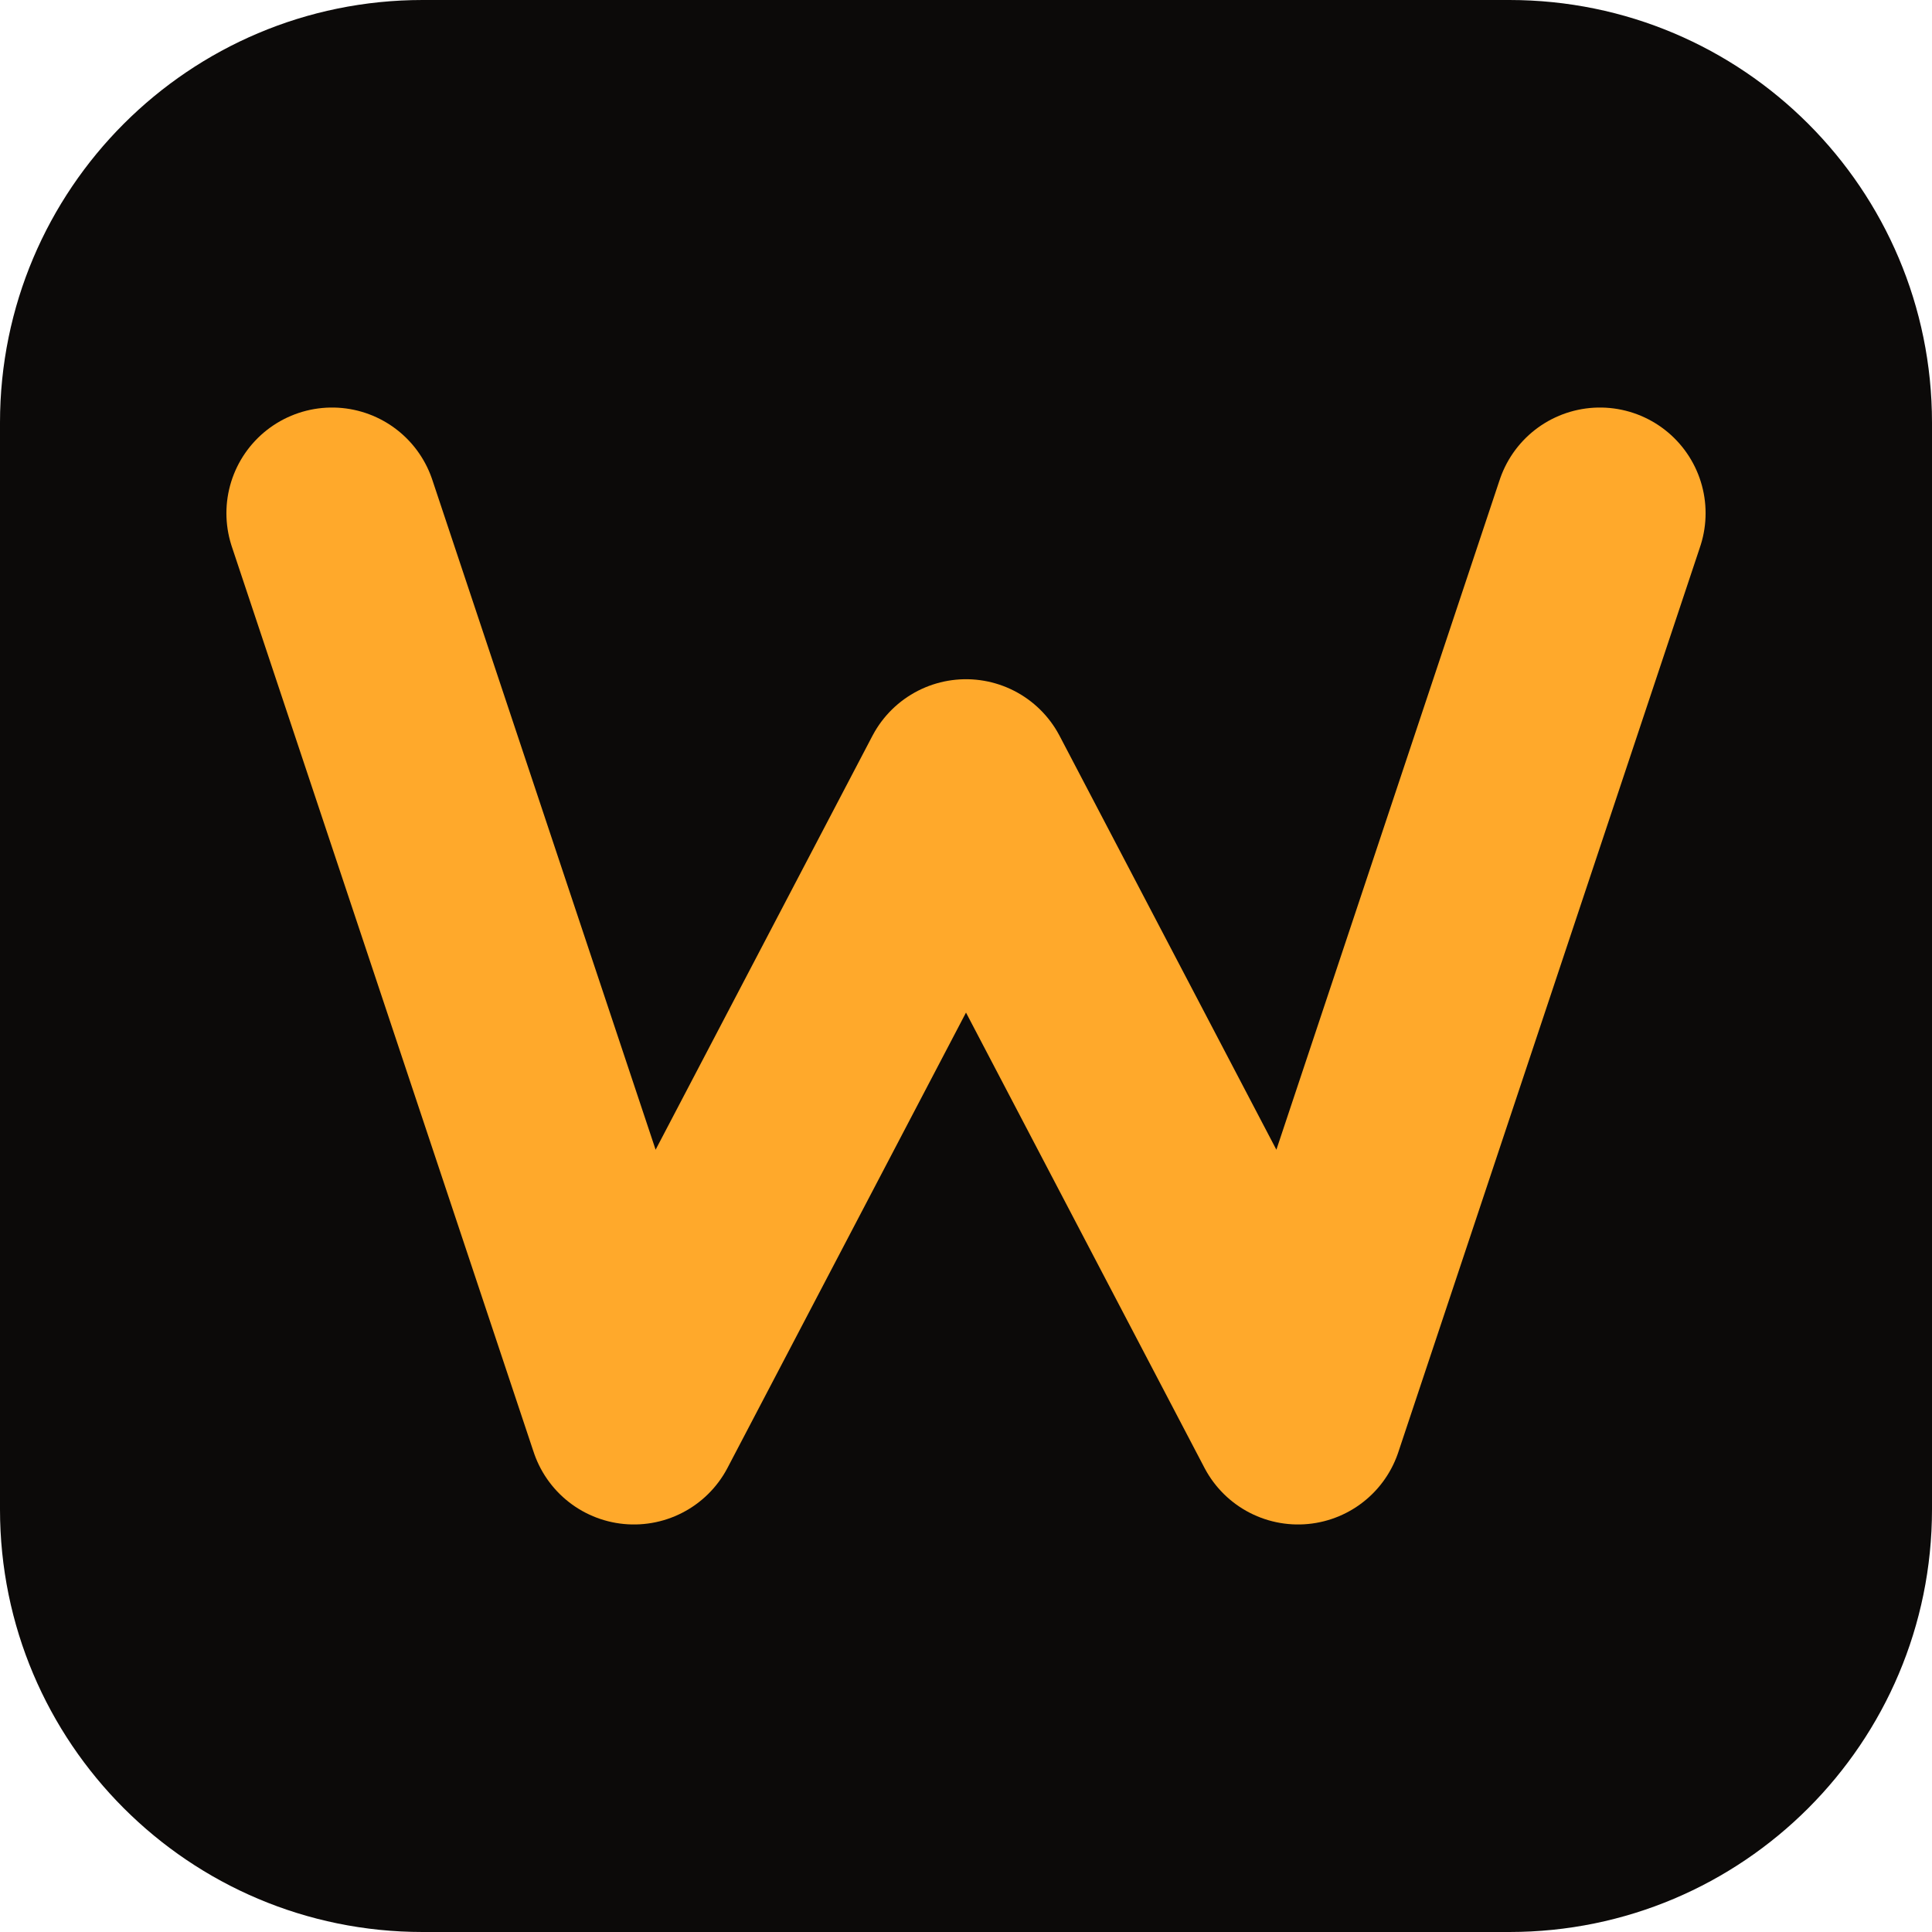
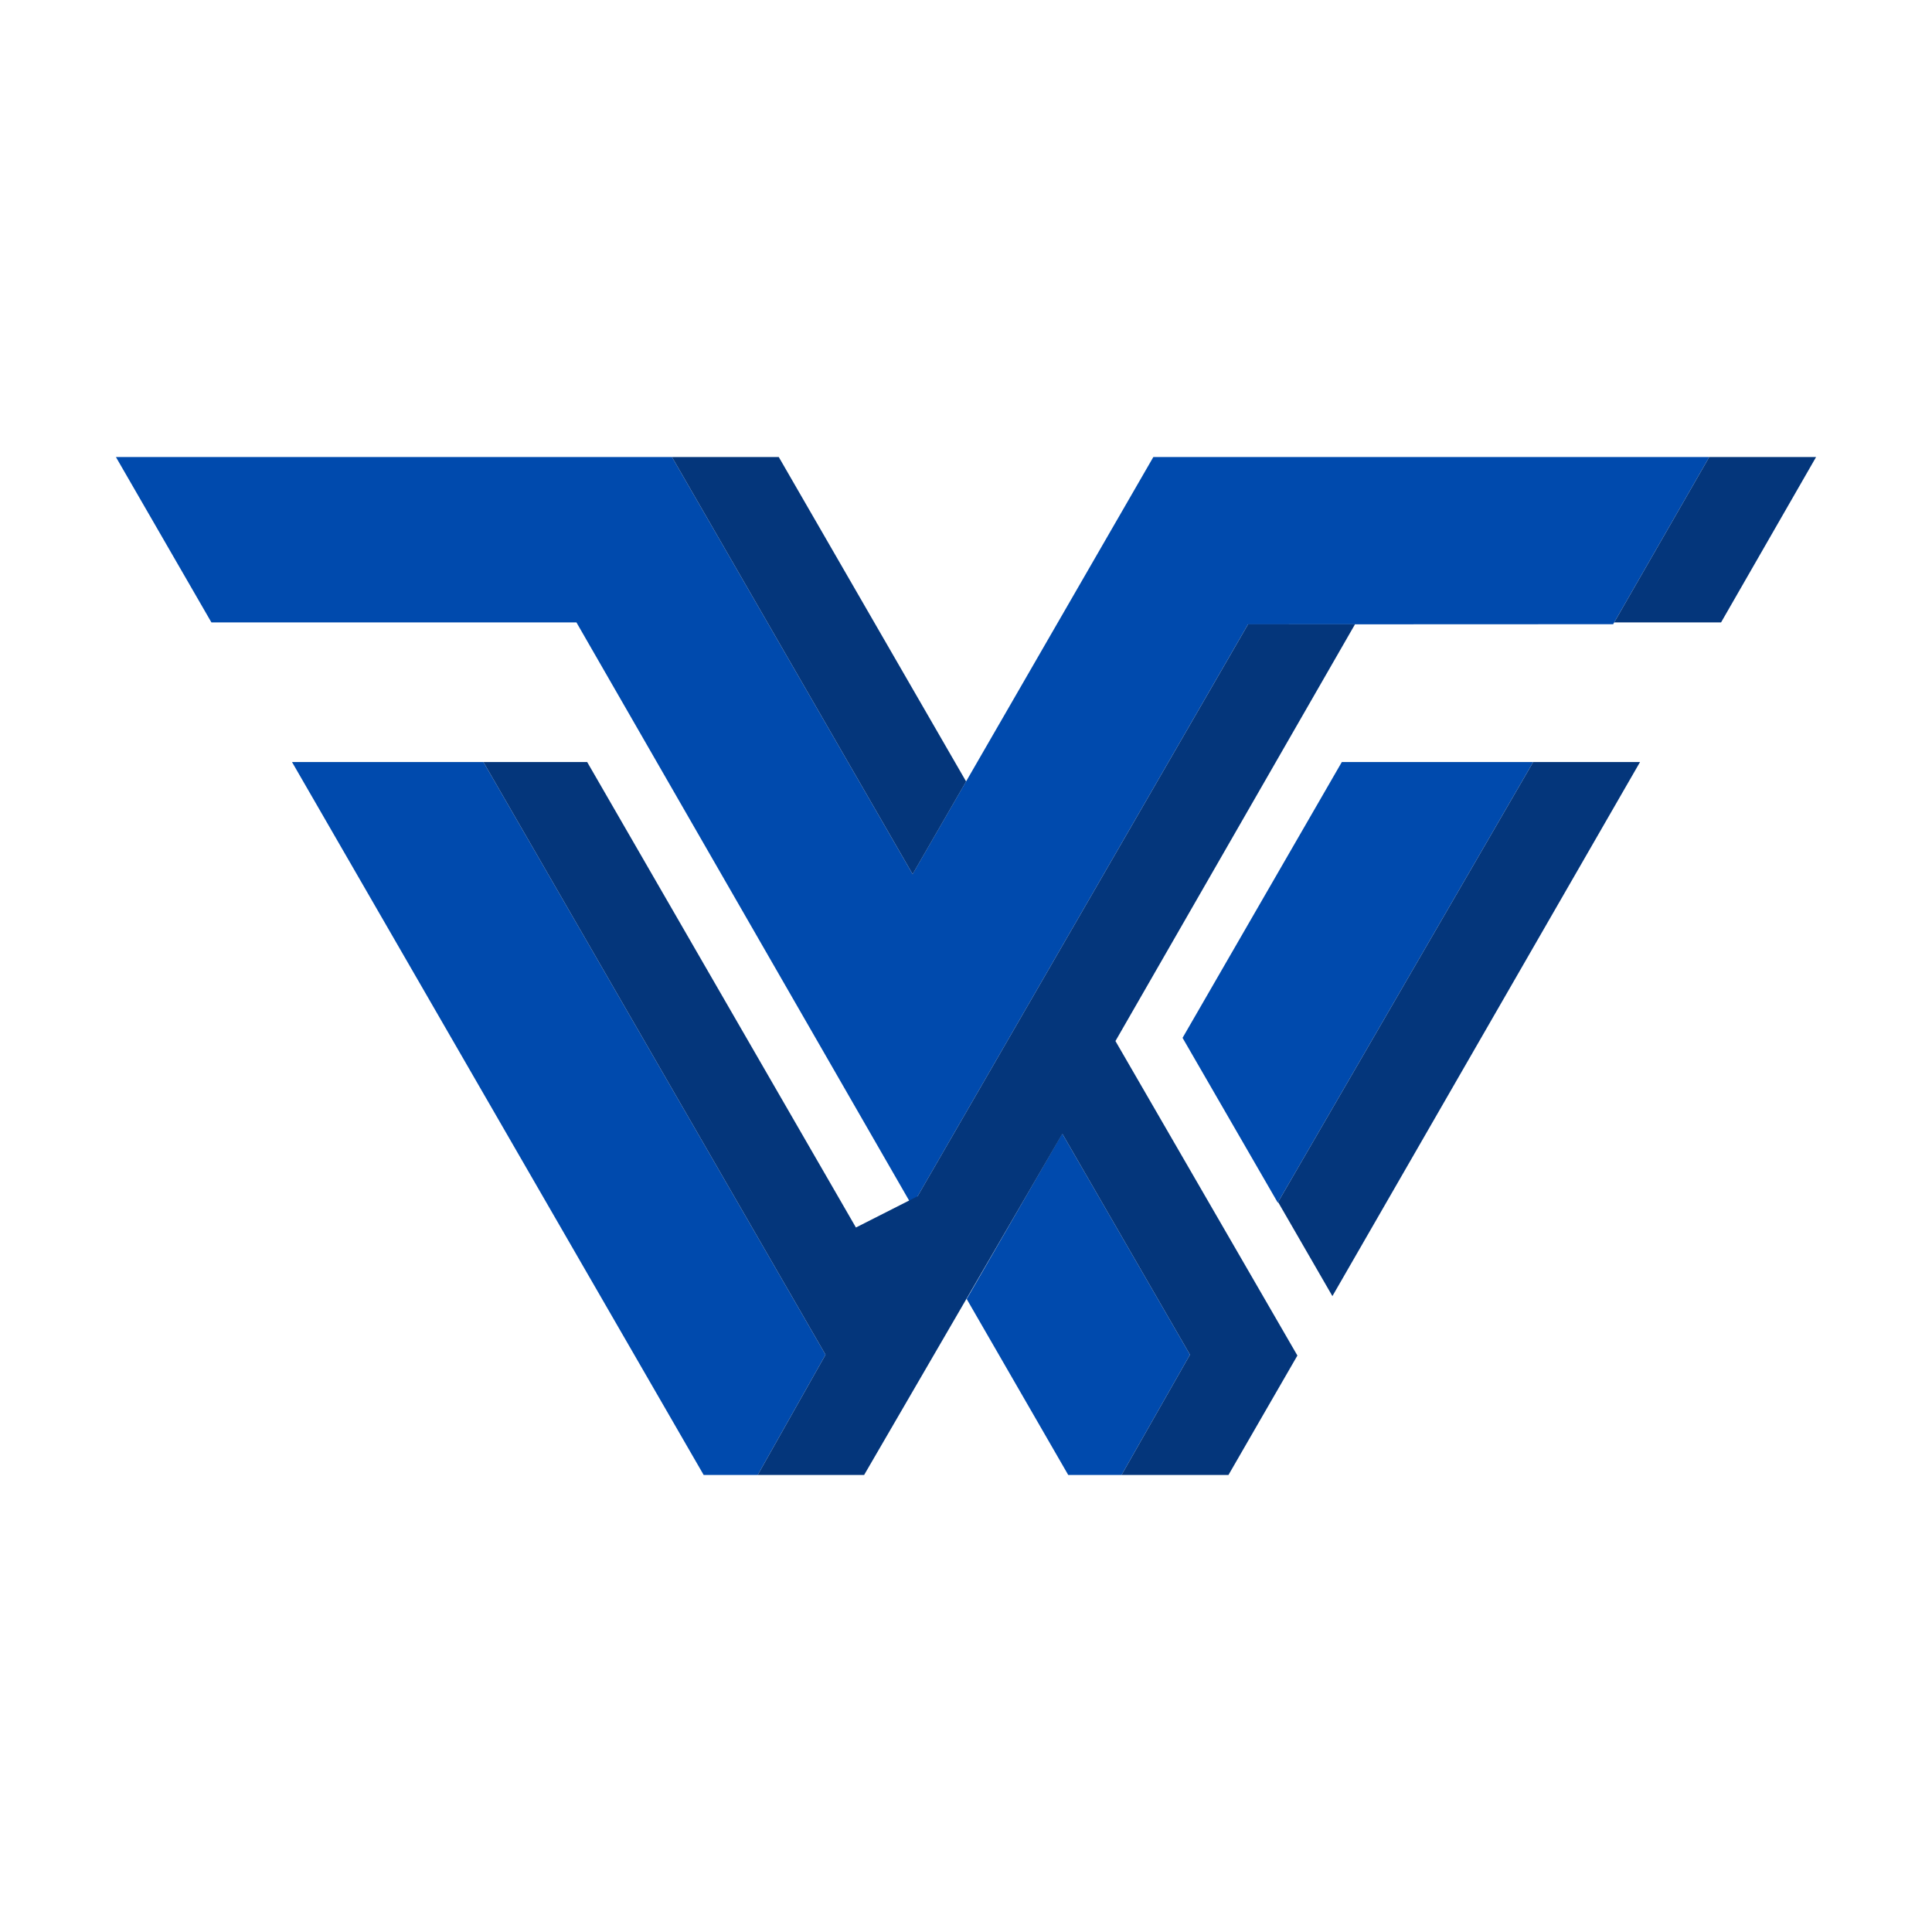
- <svg xmlns="http://www.w3.org/2000/svg" viewBox="0 0 64 64" role="img" aria-label="WhittWorks Studios">
-   <rect width="64" height="64" rx="14" fill="#0C0A09" />
-   <path d="M11 17 L21 47 L32 26 L43 47 L53 17" fill="none" stroke="#FFA92B" stroke-width="7" stroke-linecap="round" stroke-linejoin="round" />
+ <svg xmlns="http://www.w3.org/2000/svg" viewBox="0 0 1000 1000">
+   <polygon fill="#004AAD" points="60,236.562 347.806,236.562 472.355,452.44 596.962,236.562 884.694,236.562 834.968,323.09 645.966,323.168 472.108,624.101 298.364,322.156 109.428,322.156" />
+   <polygon fill="#004AAD" points="151.149,394.435 250.207,394.435 427.29,701.207 392.189,763.438 364.217,763.438" />
+   <polygon fill="#004AAD" points="694.52,394.435 793.575,394.435 661.368,622.483 612.09,537.196" />
+   <polygon fill="#004AAD" points="549.806,586.73 615.924,701.188 580.517,763.438 552.915,763.438 500.36,672.363" />
+   <polygon fill="#04367B" points="347.806,236.562 403.092,236.562 500.06,404.493 472.37,452.467" />
+   <polygon fill="#04367B" points="884.694,236.562 940,236.562 890.82,322.156 835.506,322.156" />
+   <polygon fill="#04367B" points="646.01,323.107 701.362,323.107 577.357,538.847 671.529,701.626 635.85,763.438 580.517,763.438 615.924,701.188 549.874,586.85 447.27,763.438 392.189,763.438 427.29,701.207 250.207,394.435 303.925,394.435 443.027,635.355 474.948,619.167" />
+   <polygon fill="#04367B" points="793.575,394.435 848.872,394.435 689.65,670.865 661.538,622.19" />
</svg>
